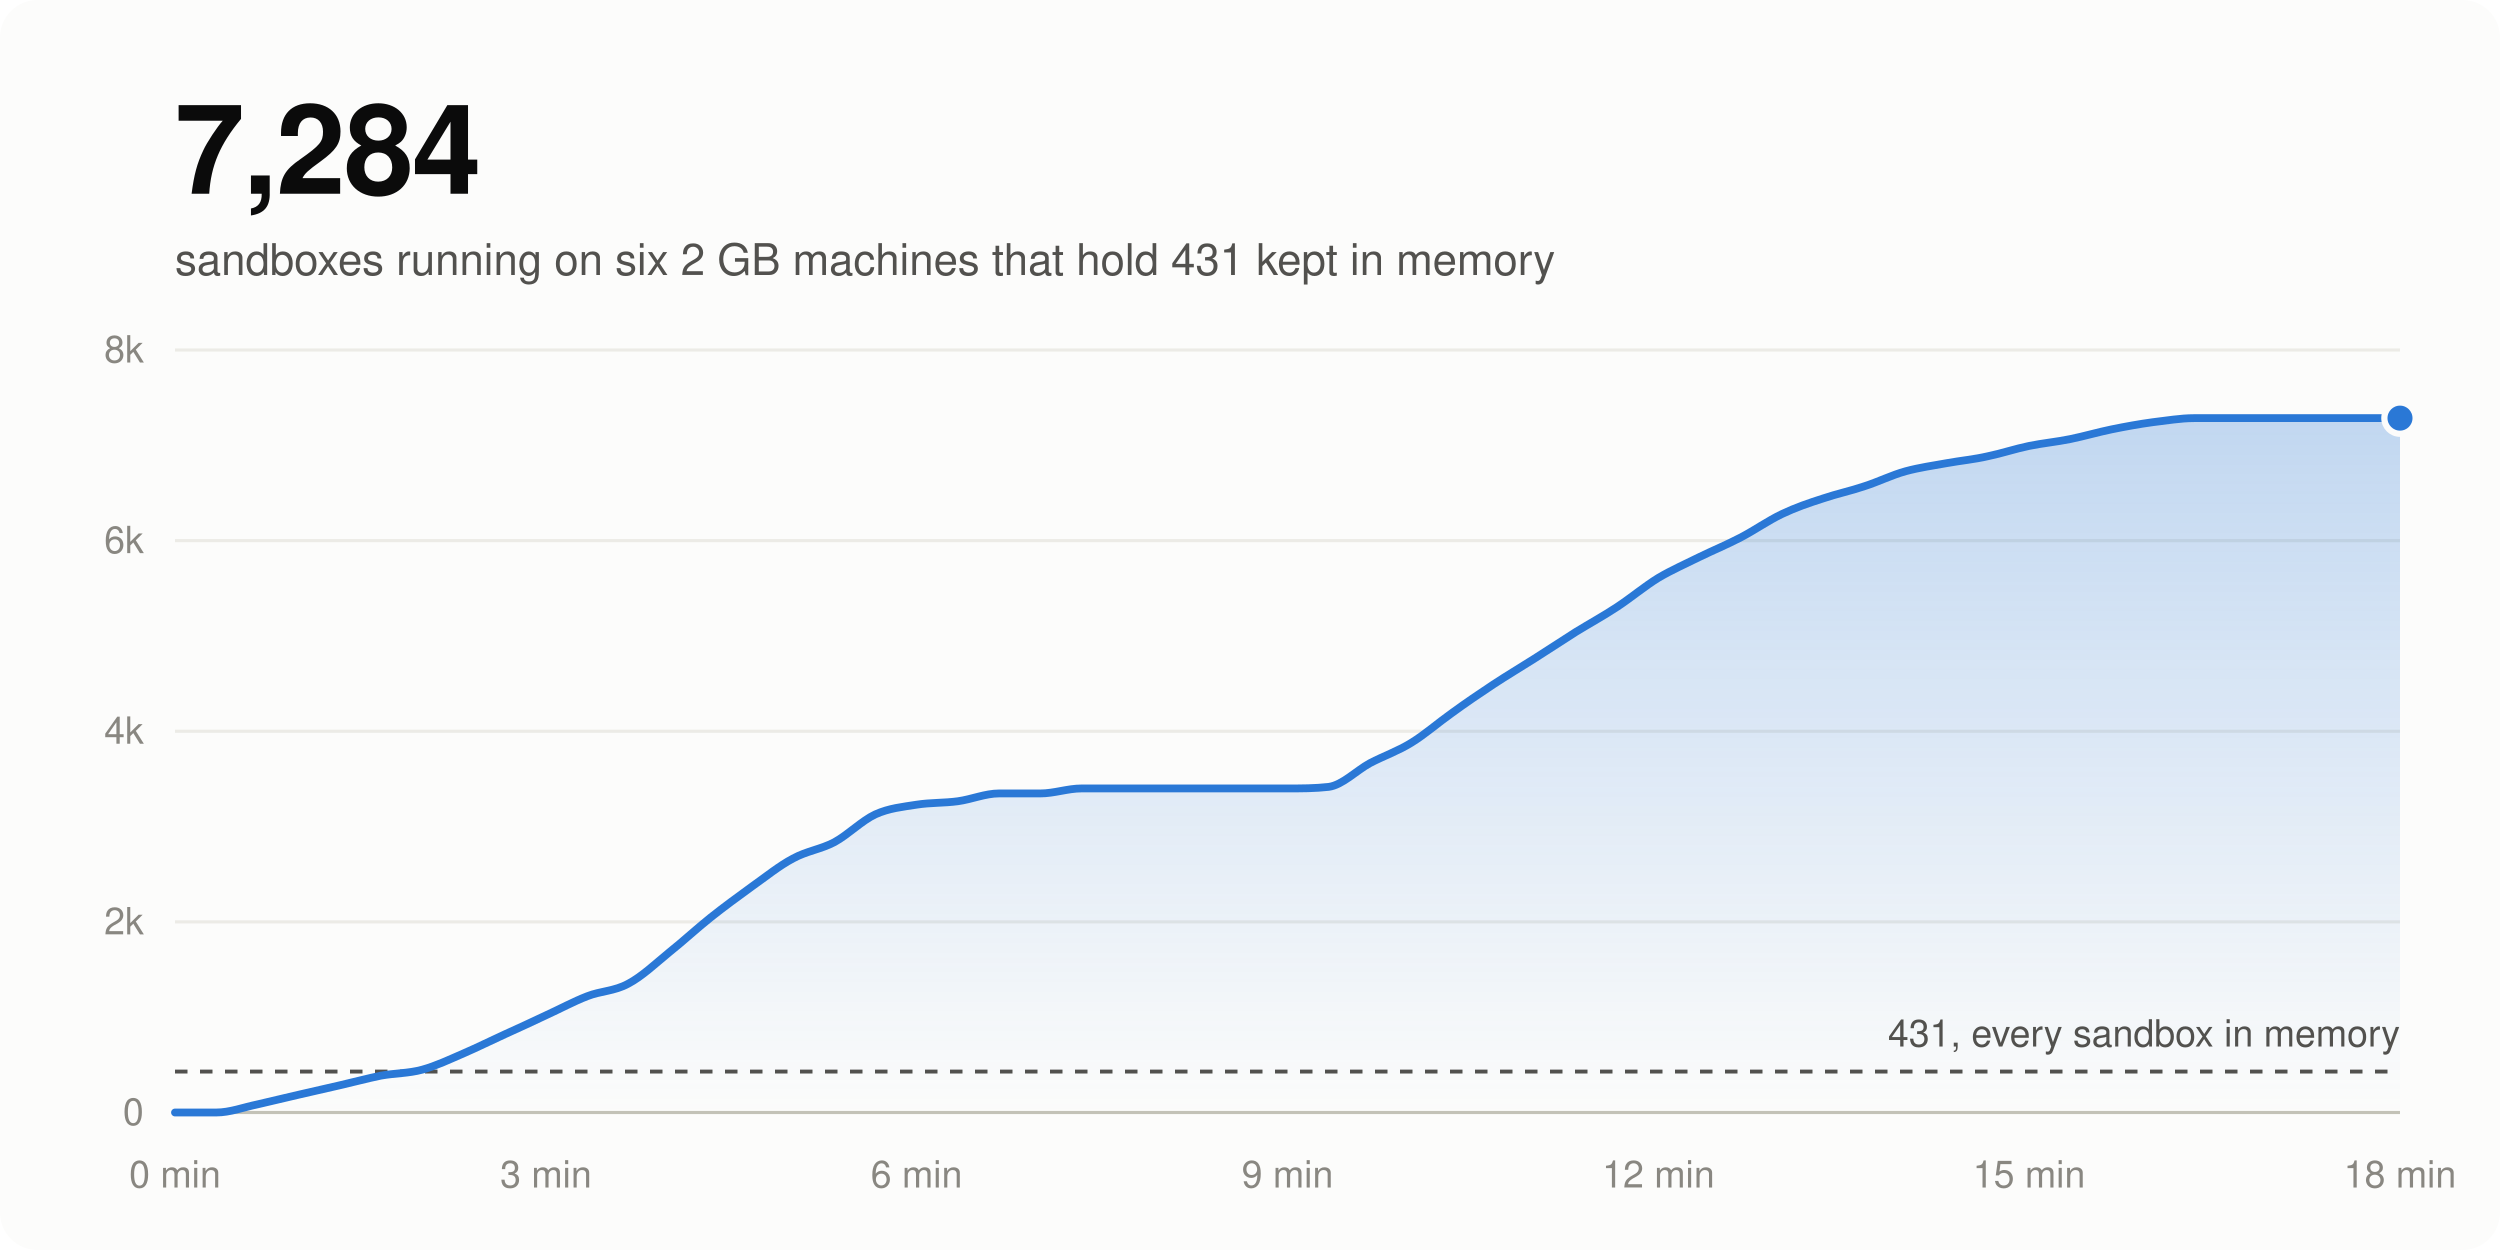
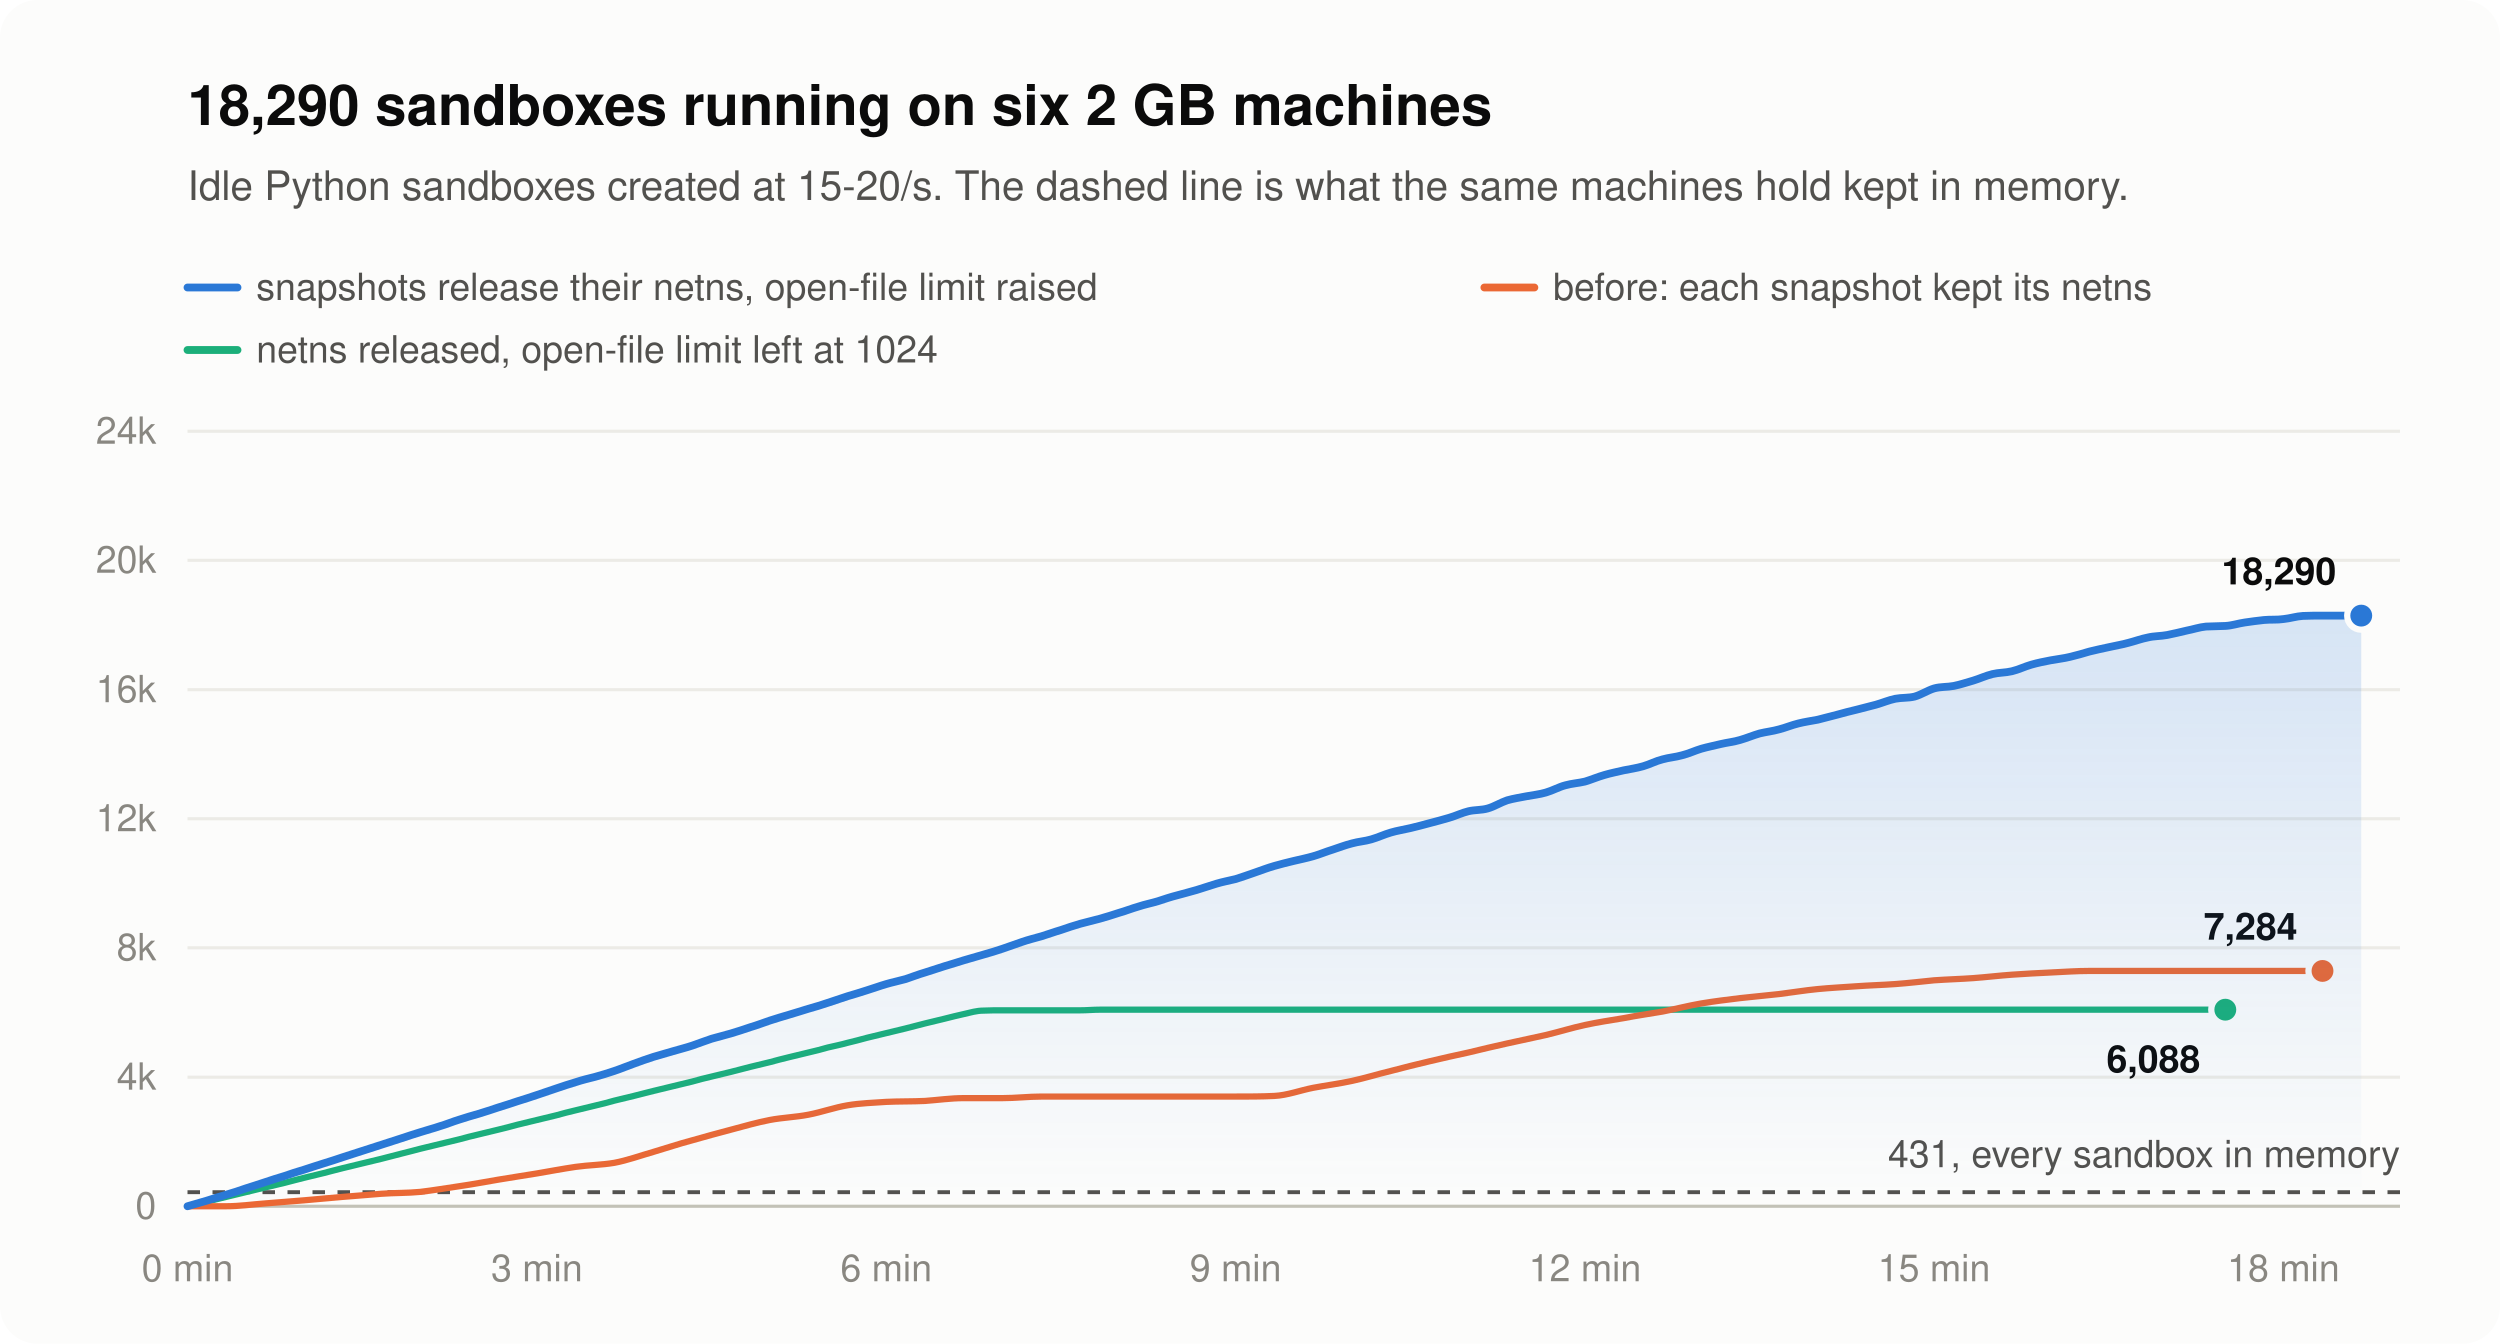
- <svg xmlns="http://www.w3.org/2000/svg" viewBox="0 0 800 400" width="800" height="400" font-family="system-ui, -apple-system, &quot;Segoe UI&quot;, Helvetica, Arial, sans-serif" role="img" aria-label="7,284 sandboxes running on six 2 GB machines that hold 431 kept in memory">
-   <rect width="800" height="400" rx="12" fill="#fcfcfb" />
+ <svg xmlns="http://www.w3.org/2000/svg" viewBox="0 0 800 430" width="800" height="430" font-family="system-ui, -apple-system, &quot;Segoe UI&quot;, Helvetica, Arial, sans-serif" role="img" aria-label="18,290 sandboxes running on six 2 GB machines">
+   <rect width="800" height="430" rx="12" fill="#fcfcfb" />
+   <text x="60.0" y="40.0" font-size="18" font-weight="600" fill="#0b0b0b" text-anchor="start">18,290 sandboxes running on six 2 GB machines</text>
+   <text x="60.0" y="64.0" font-size="13" font-weight="400" fill="#52514e" text-anchor="start">Idle Python sandboxes created at 15-20/s. The dashed line is what the same machines hold kept in memory.</text>
+   <line x1="60" x2="76" y1="92" y2="92" stroke="#2a78d6" stroke-width="2.5" stroke-linecap="round" />
+   <text x="82.0" y="96.0" font-size="12" font-weight="400" fill="#52514e" text-anchor="start">snapshots release their netns, open-file limit raised</text>
+   <line x1="475" x2="491" y1="92" y2="92" stroke="#eb6834" stroke-width="2.5" stroke-linecap="round" />
+   <text x="497.0" y="96.0" font-size="12" font-weight="400" fill="#52514e" text-anchor="start">before: each snapshot kept its netns</text>
+   <line x1="60" x2="76" y1="112" y2="112" stroke="#1baf7a" stroke-width="2.5" stroke-linecap="round" />
+   <text x="82.0" y="116.0" font-size="12" font-weight="400" fill="#52514e" text-anchor="start">netns released, open-file limit left at 1024</text>
+   <line x1="60" x2="768" y1="386.0" y2="386.0" stroke="#c3c2b7" />
+   <text x="50.0" y="390.0" font-size="12" font-weight="400" fill="#898781" text-anchor="end">0</text>
+   <line x1="60" x2="768" y1="344.7" y2="344.7" stroke="#ecebe6" />
+   <text x="50.0" y="348.7" font-size="12" font-weight="400" fill="#898781" text-anchor="end">4k</text>
+   <line x1="60" x2="768" y1="303.3" y2="303.3" stroke="#ecebe6" />
+   <text x="50.0" y="307.3" font-size="12" font-weight="400" fill="#898781" text-anchor="end">8k</text>
+   <line x1="60" x2="768" y1="262.0" y2="262.0" stroke="#ecebe6" />
+   <text x="50.0" y="266.0" font-size="12" font-weight="400" fill="#898781" text-anchor="end">12k</text>
+   <line x1="60" x2="768" y1="220.7" y2="220.7" stroke="#ecebe6" />
+   <text x="50.0" y="224.7" font-size="12" font-weight="400" fill="#898781" text-anchor="end">16k</text>
+   <line x1="60" x2="768" y1="179.3" y2="179.3" stroke="#ecebe6" />
+   <text x="50.0" y="183.3" font-size="12" font-weight="400" fill="#898781" text-anchor="end">20k</text>
+   <line x1="60" x2="768" y1="138.0" y2="138.0" stroke="#ecebe6" />
+   <text x="50.0" y="142.0" font-size="12" font-weight="400" fill="#898781" text-anchor="end">24k</text>
+   <text x="60.0" y="410.0" font-size="12" font-weight="400" fill="#898781" text-anchor="middle">0 min</text>
+   <text x="171.8" y="410.0" font-size="12" font-weight="400" fill="#898781" text-anchor="middle">3 min</text>
+   <text x="283.6" y="410.0" font-size="12" font-weight="400" fill="#898781" text-anchor="middle">6 min</text>
+   <text x="395.4" y="410.0" font-size="12" font-weight="400" fill="#898781" text-anchor="middle">9 min</text>
+   <text x="507.2" y="410.0" font-size="12" font-weight="400" fill="#898781" text-anchor="middle">12 min</text>
+   <text x="618.9" y="410.0" font-size="12" font-weight="400" fill="#898781" text-anchor="middle">15 min</text>
+   <text x="730.7" y="410.0" font-size="12" font-weight="400" fill="#898781" text-anchor="middle">18 min</text>
+   <line x1="60" x2="768" y1="381.5" y2="381.5" stroke="#52514e" stroke-width="1.25" stroke-dasharray="4 4" />
+   <text x="768.0" y="373.5" font-size="12" font-weight="400" fill="#52514e" text-anchor="end">431, every sandbox in memory</text>
+   <path d="M60.0,386.0 C62.1,385.5 64.1,385.0 66.2,384.5 C68.3,384.0 70.4,383.5 72.4,383.0 C74.5,382.5 76.6,382.0 78.6,381.5 C80.7,381.0 82.8,380.5 84.8,380.0 C86.9,379.5 89.0,379.0 91.1,378.5 C93.1,378.0 95.2,377.4 97.3,376.9 C99.3,376.4 101.4,375.9 103.5,375.4 C105.5,374.9 107.6,374.3 109.7,373.8 C111.8,373.3 113.8,372.8 115.9,372.3 C118.0,371.8 120.0,371.3 122.1,370.8 C124.2,370.3 126.2,369.7 128.3,369.2 C130.4,368.7 132.5,368.1 134.5,367.6 C136.6,367.1 138.7,366.6 140.7,366.1 C142.8,365.6 144.9,365.1 146.9,364.6 C149.0,364.0 151.1,363.5 153.2,363.0 C155.2,362.5 157.3,362.0 159.4,361.5 C161.4,361.0 163.5,360.5 165.6,359.9 C167.6,359.4 169.7,358.9 171.8,358.4 C173.9,357.9 175.9,357.4 178.0,356.9 C180.1,356.3 182.1,355.8 184.2,355.3 C186.3,354.8 188.4,354.3 190.4,353.8 C192.5,353.3 194.6,352.8 196.6,352.2 C198.7,351.7 200.8,351.2 202.8,350.7 C204.9,350.2 207.0,349.6 209.1,349.1 C211.1,348.6 213.2,348.1 215.3,347.6 C217.3,347.1 219.4,346.6 221.5,346.1 C223.5,345.5 225.6,345.0 227.7,344.5 C229.8,344.0 231.8,343.5 233.9,343.0 C236.0,342.4 238.0,342.0 240.1,341.4 C242.2,340.9 244.2,340.4 246.3,339.9 C248.4,339.3 250.5,338.8 252.5,338.3 C254.6,337.8 256.7,337.3 258.7,336.8 C260.8,336.3 262.9,335.8 264.9,335.2 C267.0,334.7 269.1,334.3 271.2,333.7 C273.2,333.2 275.3,332.7 277.4,332.1 C279.4,331.6 281.5,331.1 283.6,330.6 C285.6,330.1 287.7,329.6 289.8,329.1 C291.9,328.6 293.9,328.0 296.0,327.5 C298.1,327.0 300.1,326.5 302.2,326.0 C304.3,325.5 306.4,324.9 308.4,324.5 C310.5,324.0 312.6,323.4 314.6,323.4 C316.7,323.3 318.8,323.3 320.8,323.3 C322.9,323.3 325.0,323.3 327.1,323.3 C329.1,323.3 331.2,323.3 333.3,323.3 C335.3,323.3 337.4,323.3 339.5,323.3 C341.5,323.3 343.6,323.3 345.7,323.3 C347.8,323.3 349.8,323.1 351.9,323.1 C354.0,323.1 356.0,323.1 358.1,323.1 C360.2,323.1 362.2,323.1 364.3,323.1 C366.4,323.1 368.5,323.1 370.5,323.1 C372.6,323.1 374.7,323.1 376.7,323.1 C378.8,323.1 380.9,323.1 382.9,323.1 C385.0,323.1 387.1,323.1 389.2,323.1 C391.2,323.1 393.3,323.1 395.4,323.1 C397.4,323.1 399.5,323.1 401.6,323.1 C403.6,323.1 405.7,323.1 407.8,323.1 C409.9,323.1 411.9,323.1 414.0,323.1 C416.1,323.1 418.1,323.1 420.2,323.1 C422.3,323.1 424.4,323.1 426.4,323.1 C428.5,323.1 430.6,323.1 432.6,323.1 C434.7,323.1 436.8,323.1 438.8,323.1 C440.9,323.1 443.0,323.1 445.1,323.1 C447.1,323.1 449.2,323.1 451.3,323.1 C453.3,323.1 455.4,323.1 457.5,323.1 C459.5,323.1 461.6,323.1 463.7,323.1 C465.8,323.1 467.8,323.1 469.9,323.1 C472.0,323.1 474.0,323.1 476.1,323.1 C478.2,323.1 480.2,323.1 482.3,323.1 C484.4,323.1 486.5,323.1 488.5,323.1 C490.6,323.1 492.7,323.1 494.7,323.1 C496.8,323.1 498.9,323.1 500.9,323.1 C503.0,323.1 505.1,323.1 507.2,323.1 C509.2,323.1 511.3,323.1 513.4,323.1 C515.4,323.1 517.5,323.1 519.6,323.1 C521.6,323.1 523.7,323.1 525.8,323.1 C527.9,323.1 529.9,323.1 532.0,323.1 C534.1,323.1 536.1,323.1 538.2,323.1 C540.3,323.1 542.4,323.1 544.4,323.1 C546.5,323.1 548.6,323.1 550.6,323.1 C552.7,323.1 554.8,323.1 556.8,323.1 C558.9,323.1 561.0,323.1 563.1,323.1 C565.1,323.1 567.2,323.1 569.3,323.1 C571.3,323.1 573.4,323.1 575.5,323.1 C577.5,323.1 579.6,323.1 581.7,323.1 C583.8,323.1 585.8,323.1 587.9,323.1 C590.0,323.1 592.0,323.1 594.1,323.1 C596.2,323.1 598.2,323.1 600.3,323.1 C602.4,323.1 604.5,323.1 606.5,323.1 C608.6,323.1 610.7,323.1 612.7,323.1 C614.8,323.1 616.9,323.1 618.9,323.1 C621.0,323.1 623.1,323.1 625.2,323.1 C627.2,323.1 629.3,323.1 631.4,323.1 C633.4,323.1 635.5,323.1 637.6,323.1 C639.6,323.1 641.7,323.1 643.8,323.1 C645.9,323.1 647.9,323.1 650.0,323.1 C652.1,323.1 654.1,323.1 656.2,323.1 C658.3,323.1 660.4,323.1 662.4,323.1 C664.5,323.1 666.6,323.1 668.6,323.1 C670.7,323.1 672.8,323.1 674.8,323.1 C676.9,323.1 679.0,323.1 681.1,323.1 C683.1,323.1 685.2,323.1 687.3,323.1 C689.3,323.1 691.4,323.1 693.5,323.1 C695.5,323.1 697.6,323.1 699.7,323.1 C701.8,323.1 703.8,323.1 705.9,323.1 C708.0,323.1 710.0,323.1 712.1,323.1" fill="none" stroke="#1baf7a" stroke-width="2" stroke-linecap="round" stroke-linejoin="round" />
+   <circle cx="712.1" cy="323.1" r="4.5" fill="#1baf7a" fill-opacity="1.0" stroke="#fcfcfb" stroke-width="2" />
+   <text x="704.1" y="343.1" font-size="12" font-weight="600" fill="#0b0b0b" text-anchor="end">6,088</text>
+   <path d="M60.0,386.0 C64.1,386.0 68.3,386.0 72.4,386.0 C76.6,386.0 80.7,385.4 84.8,385.1 C89.0,384.8 93.1,384.4 97.3,384.1 C101.4,383.7 105.5,383.4 109.7,383.0 C113.8,382.7 118.0,382.3 122.1,382.0 C126.2,381.7 130.4,381.8 134.5,381.4 C138.7,380.9 142.8,380.2 146.9,379.6 C151.1,379.0 155.2,378.2 159.4,377.5 C163.5,376.8 167.6,376.2 171.8,375.5 C175.9,374.8 180.1,374.0 184.2,373.4 C188.4,372.8 192.5,372.8 196.6,372.1 C200.8,371.3 204.9,369.8 209.1,368.6 C213.2,367.4 217.3,366.0 221.5,364.9 C225.6,363.7 229.8,362.6 233.9,361.5 C238.0,360.4 242.2,359.2 246.3,358.4 C250.5,357.6 254.6,357.5 258.7,356.7 C262.9,355.9 267.0,354.4 271.2,353.7 C275.3,353.0 279.4,352.9 283.6,352.6 C287.7,352.4 291.9,352.5 296.0,352.3 C300.1,352.0 304.3,351.4 308.4,351.4 C312.6,351.4 316.7,351.4 320.8,351.4 C325.0,351.4 329.1,350.9 333.3,350.9 C337.4,350.9 341.5,350.9 345.7,350.9 C349.8,350.9 354.0,350.9 358.1,350.9 C362.2,350.9 366.4,350.9 370.5,350.9 C374.7,350.9 378.8,350.9 382.9,350.9 C387.1,350.9 391.2,350.9 395.4,350.9 C399.5,350.9 403.6,350.9 407.8,350.7 C411.9,350.5 416.1,348.9 420.2,348.1 C424.4,347.3 428.5,346.8 432.6,345.9 C436.8,345.0 440.9,343.7 445.1,342.7 C449.2,341.6 453.3,340.6 457.5,339.6 C461.6,338.6 465.8,337.7 469.9,336.8 C474.0,335.8 478.2,334.8 482.3,333.9 C486.5,333.0 490.6,332.1 494.7,331.2 C498.9,330.2 503.0,328.9 507.2,328.0 C511.3,327.1 515.4,326.5 519.6,325.8 C523.7,325.0 527.9,324.4 532.0,323.7 C536.1,322.9 540.3,321.8 544.4,321.1 C548.6,320.4 552.7,319.9 556.8,319.4 C561.0,318.9 565.1,318.6 569.3,318.1 C573.4,317.6 577.5,316.9 581.7,316.5 C585.8,316.1 590.0,315.9 594.1,315.6 C598.2,315.3 602.4,315.2 606.5,314.9 C610.7,314.6 614.8,314.1 618.9,313.7 C623.1,313.4 627.2,313.3 631.4,313.0 C635.5,312.7 639.6,312.2 643.8,311.9 C647.9,311.6 652.1,311.4 656.2,311.2 C660.4,311.0 664.5,310.7 668.6,310.7 C672.8,310.7 676.9,310.7 681.1,310.7 C685.2,310.7 689.3,310.7 693.5,310.7 C697.6,310.7 701.8,310.7 705.9,310.7 C710.0,310.7 714.2,310.7 718.3,310.7 C722.5,310.7 726.6,310.7 730.7,310.7 C734.9,310.7 739.0,310.7 743.2,310.7" fill="none" stroke="#eb6834" stroke-width="2" stroke-linecap="round" stroke-linejoin="round" />
+   <circle cx="743.2" cy="310.7" r="4.5" fill="#eb6834" fill-opacity="1.0" stroke="#fcfcfb" stroke-width="2" />
+   <text x="735.2" y="300.7" font-size="12" font-weight="600" fill="#0b0b0b" text-anchor="end">7,284</text>
  <defs>
-     <linearGradient id="fill" x1="0" y1="0" x2="0" y2="1">
-       <stop offset="0" stop-color="#2a78d6" stop-opacity="0.28" />
+     <linearGradient id="g38" x1="0" y1="0" x2="0" y2="1">
+       <stop offset="0" stop-color="#2a78d6" stop-opacity="0.18" />
      <stop offset="1" stop-color="#2a78d6" stop-opacity="0" />
    </linearGradient>
  </defs>
-   <text x="56" y="62" font-size="40" font-weight="700" fill="#0b0b0b" letter-spacing="-0.5">7,284</text>
-   <text x="56" y="88" font-size="14" fill="#52514e">sandboxes running on six 2 GB machines that hold 431 kept in memory</text>
-   <line x1="56" x2="768" y1="356.0" y2="356.0" stroke="#c3c2b7" />
-   <text x="46" y="360.0" font-size="12" fill="#898781" text-anchor="end">0</text>
-   <line x1="56" x2="768" y1="295.0" y2="295.0" stroke="#ecebe6" />
-   <text x="46" y="299.0" font-size="12" fill="#898781" text-anchor="end">2k</text>
-   <line x1="56" x2="768" y1="234.0" y2="234.0" stroke="#ecebe6" />
-   <text x="46" y="238.0" font-size="12" fill="#898781" text-anchor="end">4k</text>
-   <line x1="56" x2="768" y1="173.0" y2="173.0" stroke="#ecebe6" />
-   <text x="46" y="177.0" font-size="12" fill="#898781" text-anchor="end">6k</text>
-   <line x1="56" x2="768" y1="112.0" y2="112.0" stroke="#ecebe6" />
-   <text x="46" y="116.0" font-size="12" fill="#898781" text-anchor="end">8k</text>
-   <text x="56.0" y="380" font-size="12" fill="#898781" text-anchor="middle">0 min</text>
-   <text x="174.7" y="380" font-size="12" fill="#898781" text-anchor="middle">3 min</text>
-   <text x="293.3" y="380" font-size="12" fill="#898781" text-anchor="middle">6 min</text>
-   <text x="412.0" y="380" font-size="12" fill="#898781" text-anchor="middle">9 min</text>
-   <text x="530.7" y="380" font-size="12" fill="#898781" text-anchor="middle">12 min</text>
-   <text x="649.3" y="380" font-size="12" fill="#898781" text-anchor="middle">15 min</text>
-   <text x="768.0" y="380" font-size="12" fill="#898781" text-anchor="middle">18 min</text>
-   <path d="M56.0,356.0 C60.4,356.0 64.8,356.0 69.2,356.0 C73.6,356.0 78.0,354.3 82.4,353.4 C86.8,352.4 91.2,351.3 95.6,350.3 C100.0,349.3 104.3,348.3 108.7,347.3 C113.1,346.3 117.5,345.1 121.9,344.2 C126.3,343.4 130.7,343.5 135.1,342.3 C139.5,341.1 143.9,339.0 148.3,337.1 C152.7,335.2 157.1,333.0 161.5,331.0 C165.9,329.0 170.3,327.0 174.7,324.9 C179.1,322.9 183.5,320.5 187.9,318.8 C192.2,317.1 196.6,317.2 201.0,314.8 C205.4,312.5 209.8,308.3 214.2,304.7 C218.6,301.2 223.0,297.1 227.4,293.6 C231.8,290.1 236.2,286.9 240.6,283.7 C245.0,280.6 249.4,277.0 253.8,274.7 C258.2,272.3 262.6,271.8 267.0,269.5 C271.4,267.1 275.8,262.6 280.1,260.6 C284.5,258.6 288.9,258.2 293.3,257.5 C297.7,256.8 302.1,257.0 306.5,256.4 C310.9,255.8 315.3,253.9 319.7,253.9 C324.1,253.9 328.5,253.9 332.9,253.9 C337.3,253.9 341.7,252.3 346.1,252.3 C350.5,252.3 354.9,252.3 359.3,252.3 C363.7,252.3 368.0,252.3 372.4,252.3 C376.8,252.3 381.2,252.3 385.6,252.3 C390.0,252.3 394.4,252.3 398.8,252.3 C403.2,252.3 407.6,252.3 412.0,252.3 C416.4,252.3 420.8,252.3 425.2,251.8 C429.6,251.2 434.0,246.6 438.4,244.2 C442.8,241.9 447.2,240.4 451.6,237.7 C456.0,235.0 460.3,231.2 464.7,228.1 C469.1,224.9 473.5,221.9 477.9,219.0 C482.3,216.1 486.7,213.5 491.1,210.7 C495.5,207.9 499.9,205.0 504.3,202.2 C508.7,199.5 513.1,197.1 517.5,194.2 C521.9,191.3 526.3,187.6 530.7,184.9 C535.1,182.3 539.5,180.4 543.9,178.2 C548.2,176.1 552.6,174.3 557.0,172.0 C561.4,169.7 565.8,166.6 570.2,164.5 C574.6,162.4 579.0,160.9 583.4,159.5 C587.8,158.0 592.2,157.1 596.6,155.6 C601.0,154.2 605.4,152.0 609.8,150.8 C614.2,149.6 618.6,149.0 623.0,148.2 C627.4,147.4 631.8,147.0 636.1,146.0 C640.5,145.1 644.9,143.6 649.3,142.7 C653.7,141.8 658.1,141.4 662.5,140.5 C666.9,139.6 671.3,138.3 675.7,137.4 C680.1,136.5 684.5,135.7 688.9,135.1 C693.3,134.6 697.7,133.8 702.1,133.8 C706.5,133.8 710.9,133.8 715.3,133.8 C719.7,133.8 724.0,133.8 728.4,133.8 C732.8,133.8 737.2,133.8 741.6,133.8 C746.0,133.8 750.4,133.8 754.8,133.8 C759.2,133.8 763.6,133.8 768.0,133.8 L768.0,356 L56.0,356 Z" fill="url(#fill)" />
-   <line x1="56" x2="768" y1="342.9" y2="342.9" stroke="#52514e" stroke-width="1.25" stroke-dasharray="4 4" />
-   <text x="768" y="334.9" font-size="12" fill="#52514e" text-anchor="end">431, every sandbox in memory</text>
-   <path d="M56.0,356.0 C60.4,356.0 64.8,356.0 69.2,356.0 C73.6,356.0 78.0,354.3 82.4,353.4 C86.8,352.4 91.2,351.3 95.6,350.3 C100.0,349.3 104.3,348.3 108.7,347.3 C113.1,346.3 117.5,345.1 121.9,344.2 C126.3,343.4 130.7,343.5 135.1,342.3 C139.5,341.1 143.9,339.0 148.3,337.1 C152.7,335.2 157.1,333.0 161.5,331.0 C165.9,329.0 170.3,327.0 174.7,324.9 C179.1,322.9 183.5,320.5 187.9,318.8 C192.2,317.1 196.6,317.2 201.0,314.8 C205.4,312.5 209.8,308.3 214.2,304.7 C218.6,301.2 223.0,297.1 227.4,293.6 C231.8,290.1 236.2,286.9 240.6,283.7 C245.0,280.6 249.4,277.0 253.8,274.7 C258.2,272.3 262.6,271.8 267.0,269.5 C271.4,267.1 275.8,262.6 280.1,260.6 C284.5,258.6 288.9,258.2 293.3,257.5 C297.7,256.8 302.1,257.0 306.5,256.4 C310.9,255.8 315.3,253.9 319.7,253.9 C324.1,253.9 328.5,253.9 332.9,253.9 C337.3,253.9 341.7,252.3 346.1,252.3 C350.5,252.3 354.9,252.3 359.3,252.3 C363.7,252.3 368.0,252.3 372.4,252.3 C376.8,252.3 381.2,252.3 385.6,252.3 C390.0,252.3 394.4,252.3 398.8,252.3 C403.2,252.3 407.6,252.3 412.0,252.3 C416.4,252.3 420.8,252.3 425.2,251.8 C429.6,251.2 434.0,246.6 438.4,244.2 C442.8,241.9 447.2,240.4 451.6,237.7 C456.0,235.0 460.3,231.2 464.7,228.1 C469.1,224.9 473.5,221.9 477.9,219.0 C482.3,216.1 486.7,213.5 491.1,210.7 C495.5,207.9 499.9,205.0 504.3,202.2 C508.7,199.5 513.1,197.1 517.5,194.2 C521.9,191.3 526.3,187.6 530.7,184.9 C535.1,182.3 539.5,180.4 543.9,178.2 C548.2,176.1 552.6,174.3 557.0,172.0 C561.4,169.7 565.8,166.6 570.2,164.5 C574.6,162.4 579.0,160.9 583.4,159.5 C587.8,158.0 592.2,157.1 596.6,155.6 C601.0,154.2 605.4,152.0 609.8,150.8 C614.2,149.6 618.6,149.0 623.0,148.2 C627.4,147.4 631.8,147.0 636.1,146.0 C640.5,145.1 644.9,143.6 649.3,142.7 C653.7,141.8 658.1,141.4 662.5,140.5 C666.9,139.6 671.3,138.3 675.7,137.4 C680.1,136.5 684.5,135.7 688.9,135.1 C693.3,134.6 697.7,133.8 702.1,133.8 C706.5,133.8 710.9,133.8 715.3,133.8 C719.7,133.8 724.0,133.8 728.4,133.8 C732.8,133.8 737.2,133.8 741.6,133.8 C746.0,133.8 750.4,133.8 754.8,133.8 C759.2,133.8 763.6,133.8 768.0,133.8" fill="none" stroke="#2a78d6" stroke-width="2.5" stroke-linecap="round" stroke-linejoin="round" />
-   <circle cx="768.0" cy="133.8" r="5" fill="#2a78d6" stroke="#fcfcfb" stroke-width="2" />
+   <path d="M60.0,386.0 C62.1,385.4 64.1,384.8 66.2,384.2 C68.3,383.5 70.4,382.9 72.4,382.3 C74.5,381.7 76.6,381.0 78.6,380.3 C80.7,379.6 82.8,379.0 84.8,378.3 C86.9,377.6 89.0,376.9 91.1,376.3 C93.1,375.6 95.2,374.9 97.3,374.3 C99.3,373.6 101.4,373.0 103.5,372.3 C105.5,371.7 107.6,371.0 109.7,370.3 C111.8,369.6 113.8,369.0 115.9,368.3 C118.0,367.6 120.0,367.0 122.1,366.3 C124.2,365.6 126.2,365.0 128.3,364.3 C130.4,363.6 132.5,362.9 134.5,362.3 C136.6,361.6 138.7,361.1 140.7,360.4 C142.8,359.8 144.9,358.9 146.9,358.3 C149.0,357.6 151.1,357.0 153.2,356.4 C155.2,355.8 157.3,355.1 159.4,354.4 C161.4,353.8 163.5,353.1 165.6,352.4 C167.6,351.8 169.7,351.1 171.8,350.4 C173.9,349.7 175.9,349.0 178.0,348.3 C180.1,347.6 182.1,346.9 184.2,346.3 C186.3,345.6 188.4,345.1 190.4,344.6 C192.5,344.0 194.6,343.4 196.6,342.7 C198.7,342.0 200.8,341.1 202.8,340.4 C204.9,339.6 207.0,338.9 209.1,338.2 C211.1,337.6 213.2,337.0 215.3,336.4 C217.3,335.8 219.4,335.3 221.5,334.6 C223.5,333.9 225.6,333.1 227.7,332.4 C229.8,331.8 231.8,331.3 233.9,330.7 C236.0,330.1 238.0,329.4 240.1,328.7 C242.2,328.1 244.2,327.3 246.3,326.6 C248.4,325.9 250.5,325.3 252.5,324.7 C254.6,324.1 256.7,323.4 258.7,322.8 C260.8,322.2 262.9,321.6 264.9,320.9 C267.0,320.2 269.1,319.5 271.2,318.8 C273.2,318.2 275.3,317.6 277.4,316.9 C279.4,316.3 281.5,315.5 283.6,314.9 C285.6,314.3 287.7,313.9 289.8,313.3 C291.9,312.6 293.9,311.8 296.0,311.2 C298.1,310.5 300.1,309.9 302.2,309.2 C304.3,308.6 306.4,307.9 308.4,307.3 C310.5,306.7 312.6,306.1 314.6,305.5 C316.7,304.9 318.8,304.3 320.8,303.6 C322.9,302.9 325.0,302.1 327.1,301.4 C329.1,300.7 331.2,300.2 333.3,299.6 C335.3,299.0 337.4,298.2 339.5,297.6 C341.5,296.9 343.6,296.2 345.7,295.6 C347.8,295.0 349.8,294.6 351.9,294.0 C354.0,293.4 356.0,292.8 358.1,292.1 C360.2,291.5 362.2,290.7 364.3,290.1 C366.4,289.4 368.5,289.0 370.5,288.4 C372.6,287.7 374.7,287.0 376.7,286.5 C378.8,285.9 380.9,285.4 382.9,284.8 C385.0,284.2 387.1,283.4 389.2,282.8 C391.2,282.2 393.3,281.8 395.4,281.3 C397.4,280.7 399.5,279.9 401.6,279.2 C403.6,278.5 405.7,277.7 407.8,277.1 C409.9,276.5 411.9,276.0 414.0,275.5 C416.1,275.0 418.1,274.6 420.2,274.0 C422.3,273.4 424.4,272.5 426.4,271.9 C428.5,271.2 430.6,270.4 432.6,269.9 C434.7,269.3 436.8,269.2 438.8,268.6 C440.9,268.0 443.0,267.0 445.1,266.4 C447.1,265.8 449.2,265.5 451.3,265.0 C453.3,264.5 455.4,264.0 457.5,263.4 C459.5,262.9 461.6,262.3 463.7,261.7 C465.8,261.1 467.8,260.1 469.9,259.6 C472.0,259.1 474.0,259.3 476.1,258.7 C478.2,258.1 480.2,256.8 482.3,256.1 C484.4,255.5 486.5,255.2 488.5,254.8 C490.6,254.4 492.7,254.2 494.7,253.6 C496.8,253.0 498.9,251.8 500.9,251.3 C503.0,250.7 505.1,250.6 507.2,250.1 C509.2,249.5 511.3,248.6 513.4,248.0 C515.4,247.4 517.5,247.0 519.6,246.5 C521.6,246.1 523.7,245.8 525.8,245.2 C527.9,244.6 529.9,243.5 532.0,243.0 C534.1,242.4 536.1,242.3 538.2,241.7 C540.3,241.2 542.4,240.2 544.4,239.6 C546.5,239.0 548.6,238.6 550.6,238.1 C552.7,237.6 554.8,237.4 556.8,236.8 C558.9,236.2 561.0,235.3 563.1,234.7 C565.1,234.2 567.2,234.0 569.3,233.4 C571.3,232.9 573.4,232.0 575.5,231.5 C577.5,231.0 579.6,230.7 581.7,230.3 C583.8,229.8 585.8,229.2 587.9,228.7 C590.0,228.1 592.0,227.6 594.1,227.1 C596.2,226.6 598.2,226.0 600.3,225.5 C602.4,224.9 604.5,224.0 606.5,223.6 C608.6,223.2 610.7,223.4 612.7,222.9 C614.8,222.3 616.9,220.9 618.9,220.3 C621.0,219.7 623.1,219.9 625.2,219.5 C627.2,219.1 629.3,218.4 631.4,217.8 C633.4,217.2 635.5,216.2 637.6,215.7 C639.6,215.2 641.7,215.3 643.8,214.8 C645.9,214.3 647.9,213.3 650.0,212.7 C652.1,212.1 654.1,211.7 656.2,211.3 C658.3,210.9 660.4,210.7 662.4,210.2 C664.5,209.7 666.6,209.1 668.6,208.5 C670.7,208.0 672.8,207.5 674.8,207.1 C676.9,206.6 679.0,206.3 681.1,205.7 C683.1,205.2 685.2,204.4 687.3,204.0 C689.3,203.5 691.4,203.6 693.5,203.2 C695.5,202.8 697.6,202.3 699.7,201.8 C701.8,201.4 703.8,200.7 705.9,200.5 C708.0,200.4 710.0,200.4 712.1,200.3 C714.2,200.2 716.2,199.5 718.3,199.2 C720.4,198.9 722.5,198.6 724.5,198.4 C726.6,198.2 728.7,198.4 730.7,198.1 C732.8,197.9 734.9,197.2 736.9,197.1 C739.0,197.0 741.1,197.0 743.2,197.0 C745.2,197.0 747.3,197.0 749.4,197.0 C751.4,197.0 753.5,197.0 755.6,197.0 L755.6,386 L60.0,386 Z" fill="url(#g38)" />
+   <path d="M60.0,386.0 C62.1,385.4 64.1,384.8 66.2,384.2 C68.3,383.5 70.4,382.9 72.4,382.3 C74.5,381.7 76.6,381.0 78.6,380.3 C80.7,379.6 82.8,379.0 84.8,378.3 C86.9,377.6 89.0,376.9 91.1,376.3 C93.1,375.6 95.2,374.9 97.3,374.3 C99.3,373.6 101.4,373.0 103.5,372.3 C105.5,371.7 107.6,371.0 109.7,370.3 C111.8,369.6 113.8,369.0 115.9,368.3 C118.0,367.6 120.0,367.0 122.1,366.3 C124.2,365.6 126.2,365.0 128.3,364.3 C130.4,363.6 132.5,362.9 134.5,362.3 C136.6,361.6 138.7,361.1 140.7,360.4 C142.8,359.8 144.9,358.9 146.9,358.3 C149.0,357.6 151.1,357.0 153.2,356.4 C155.2,355.8 157.3,355.1 159.4,354.4 C161.4,353.8 163.5,353.1 165.6,352.4 C167.6,351.8 169.7,351.1 171.8,350.4 C173.9,349.7 175.9,349.0 178.0,348.3 C180.1,347.6 182.1,346.9 184.2,346.3 C186.3,345.6 188.4,345.1 190.4,344.6 C192.5,344.0 194.6,343.4 196.6,342.7 C198.7,342.0 200.8,341.1 202.8,340.4 C204.9,339.6 207.0,338.9 209.1,338.2 C211.1,337.6 213.2,337.0 215.3,336.4 C217.3,335.8 219.4,335.3 221.5,334.6 C223.5,333.9 225.6,333.1 227.7,332.4 C229.8,331.8 231.8,331.3 233.9,330.7 C236.0,330.1 238.0,329.4 240.1,328.7 C242.2,328.1 244.2,327.3 246.3,326.6 C248.4,325.9 250.5,325.3 252.5,324.7 C254.6,324.1 256.7,323.4 258.7,322.8 C260.8,322.2 262.9,321.6 264.9,320.9 C267.0,320.2 269.1,319.5 271.2,318.8 C273.2,318.2 275.3,317.6 277.4,316.9 C279.4,316.3 281.5,315.5 283.6,314.9 C285.6,314.3 287.7,313.9 289.8,313.3 C291.9,312.6 293.9,311.8 296.0,311.2 C298.1,310.5 300.1,309.9 302.2,309.2 C304.3,308.6 306.4,307.9 308.4,307.3 C310.5,306.7 312.6,306.1 314.6,305.5 C316.7,304.9 318.8,304.3 320.8,303.6 C322.9,302.9 325.0,302.1 327.1,301.4 C329.1,300.7 331.2,300.2 333.3,299.6 C335.3,299.0 337.4,298.2 339.5,297.6 C341.5,296.9 343.6,296.2 345.7,295.6 C347.8,295.0 349.8,294.6 351.9,294.0 C354.0,293.4 356.0,292.8 358.1,292.1 C360.2,291.5 362.2,290.7 364.3,290.1 C366.4,289.4 368.5,289.0 370.5,288.4 C372.6,287.7 374.7,287.0 376.7,286.5 C378.8,285.9 380.9,285.4 382.9,284.8 C385.0,284.2 387.1,283.4 389.2,282.8 C391.2,282.2 393.3,281.8 395.4,281.3 C397.4,280.7 399.5,279.9 401.6,279.2 C403.6,278.5 405.7,277.7 407.8,277.1 C409.9,276.5 411.9,276.0 414.0,275.5 C416.1,275.0 418.1,274.6 420.2,274.0 C422.3,273.4 424.4,272.5 426.4,271.9 C428.5,271.2 430.6,270.4 432.6,269.9 C434.7,269.3 436.8,269.2 438.8,268.6 C440.9,268.0 443.0,267.0 445.1,266.4 C447.1,265.8 449.2,265.5 451.3,265.0 C453.3,264.5 455.4,264.0 457.5,263.4 C459.5,262.9 461.6,262.3 463.7,261.7 C465.8,261.1 467.8,260.1 469.9,259.6 C472.0,259.1 474.0,259.3 476.1,258.7 C478.2,258.1 480.2,256.8 482.3,256.1 C484.4,255.5 486.5,255.2 488.5,254.8 C490.6,254.4 492.7,254.2 494.7,253.6 C496.8,253.0 498.9,251.8 500.9,251.3 C503.0,250.7 505.1,250.6 507.2,250.1 C509.2,249.5 511.3,248.6 513.4,248.0 C515.4,247.4 517.5,247.0 519.6,246.5 C521.6,246.1 523.7,245.8 525.8,245.2 C527.9,244.6 529.9,243.5 532.0,243.0 C534.1,242.4 536.1,242.3 538.2,241.7 C540.3,241.2 542.4,240.2 544.4,239.6 C546.5,239.0 548.6,238.6 550.6,238.1 C552.7,237.6 554.8,237.4 556.8,236.8 C558.9,236.2 561.0,235.3 563.1,234.7 C565.1,234.2 567.2,234.0 569.3,233.4 C571.3,232.9 573.4,232.0 575.5,231.5 C577.5,231.0 579.6,230.7 581.7,230.3 C583.8,229.8 585.8,229.2 587.9,228.7 C590.0,228.1 592.0,227.6 594.1,227.1 C596.2,226.6 598.2,226.0 600.3,225.5 C602.4,224.9 604.5,224.0 606.5,223.6 C608.6,223.2 610.7,223.4 612.7,222.9 C614.8,222.3 616.9,220.9 618.9,220.3 C621.0,219.7 623.1,219.9 625.2,219.5 C627.2,219.1 629.3,218.4 631.4,217.8 C633.4,217.2 635.5,216.2 637.6,215.7 C639.6,215.2 641.7,215.3 643.8,214.8 C645.9,214.3 647.9,213.3 650.0,212.7 C652.1,212.1 654.1,211.7 656.2,211.3 C658.3,210.9 660.4,210.7 662.4,210.2 C664.5,209.7 666.6,209.1 668.6,208.5 C670.7,208.0 672.8,207.5 674.8,207.1 C676.9,206.6 679.0,206.3 681.1,205.7 C683.1,205.2 685.2,204.4 687.3,204.0 C689.3,203.5 691.4,203.6 693.5,203.2 C695.5,202.8 697.6,202.3 699.7,201.8 C701.8,201.4 703.8,200.7 705.9,200.5 C708.0,200.4 710.0,200.4 712.1,200.3 C714.2,200.2 716.2,199.5 718.3,199.2 C720.4,198.9 722.5,198.6 724.5,198.4 C726.6,198.2 728.7,198.4 730.7,198.1 C732.8,197.9 734.9,197.2 736.9,197.1 C739.0,197.0 741.1,197.0 743.2,197.0 C745.2,197.0 747.3,197.0 749.4,197.0 C751.4,197.0 753.5,197.0 755.6,197.0" fill="none" stroke="#2a78d6" stroke-width="2.5" stroke-linecap="round" stroke-linejoin="round" />
+   <circle cx="755.6" cy="197.0" r="4.5" fill="#2a78d6" fill-opacity="1.0" stroke="#fcfcfb" stroke-width="2" />
+   <text x="747.6" y="187.0" font-size="12" font-weight="600" fill="#0b0b0b" text-anchor="end">18,290</text>
</svg>
